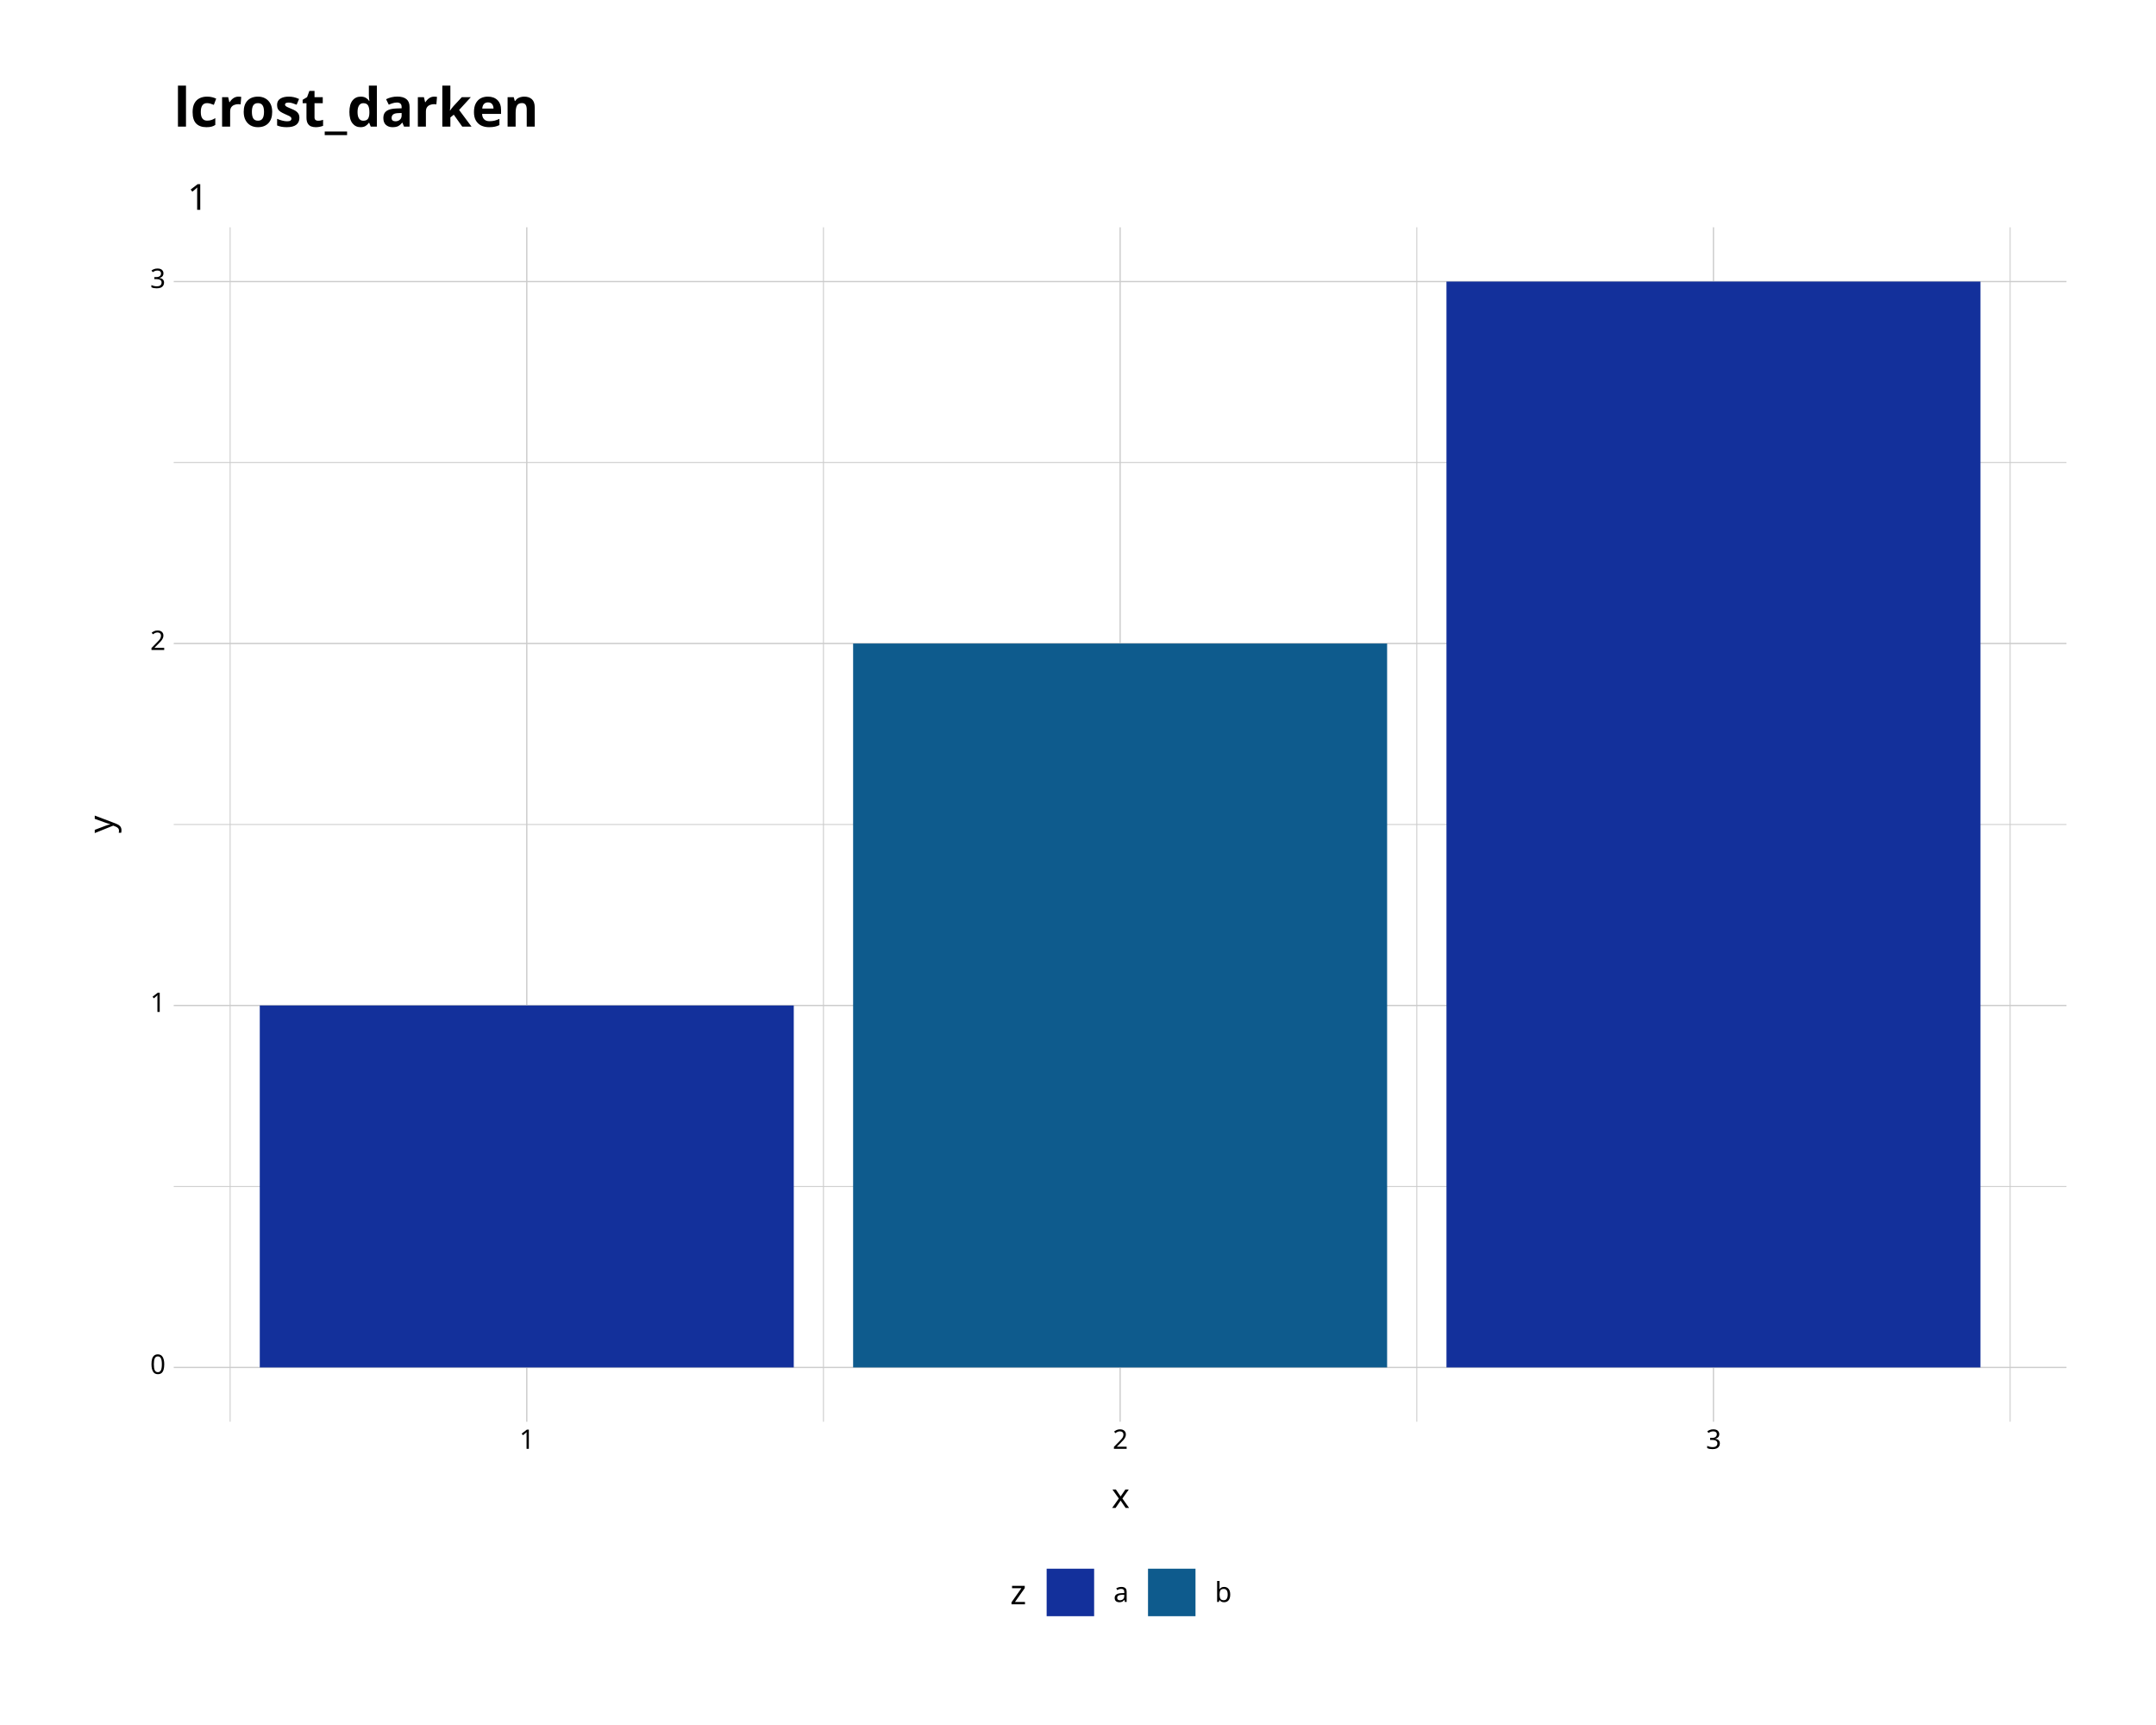
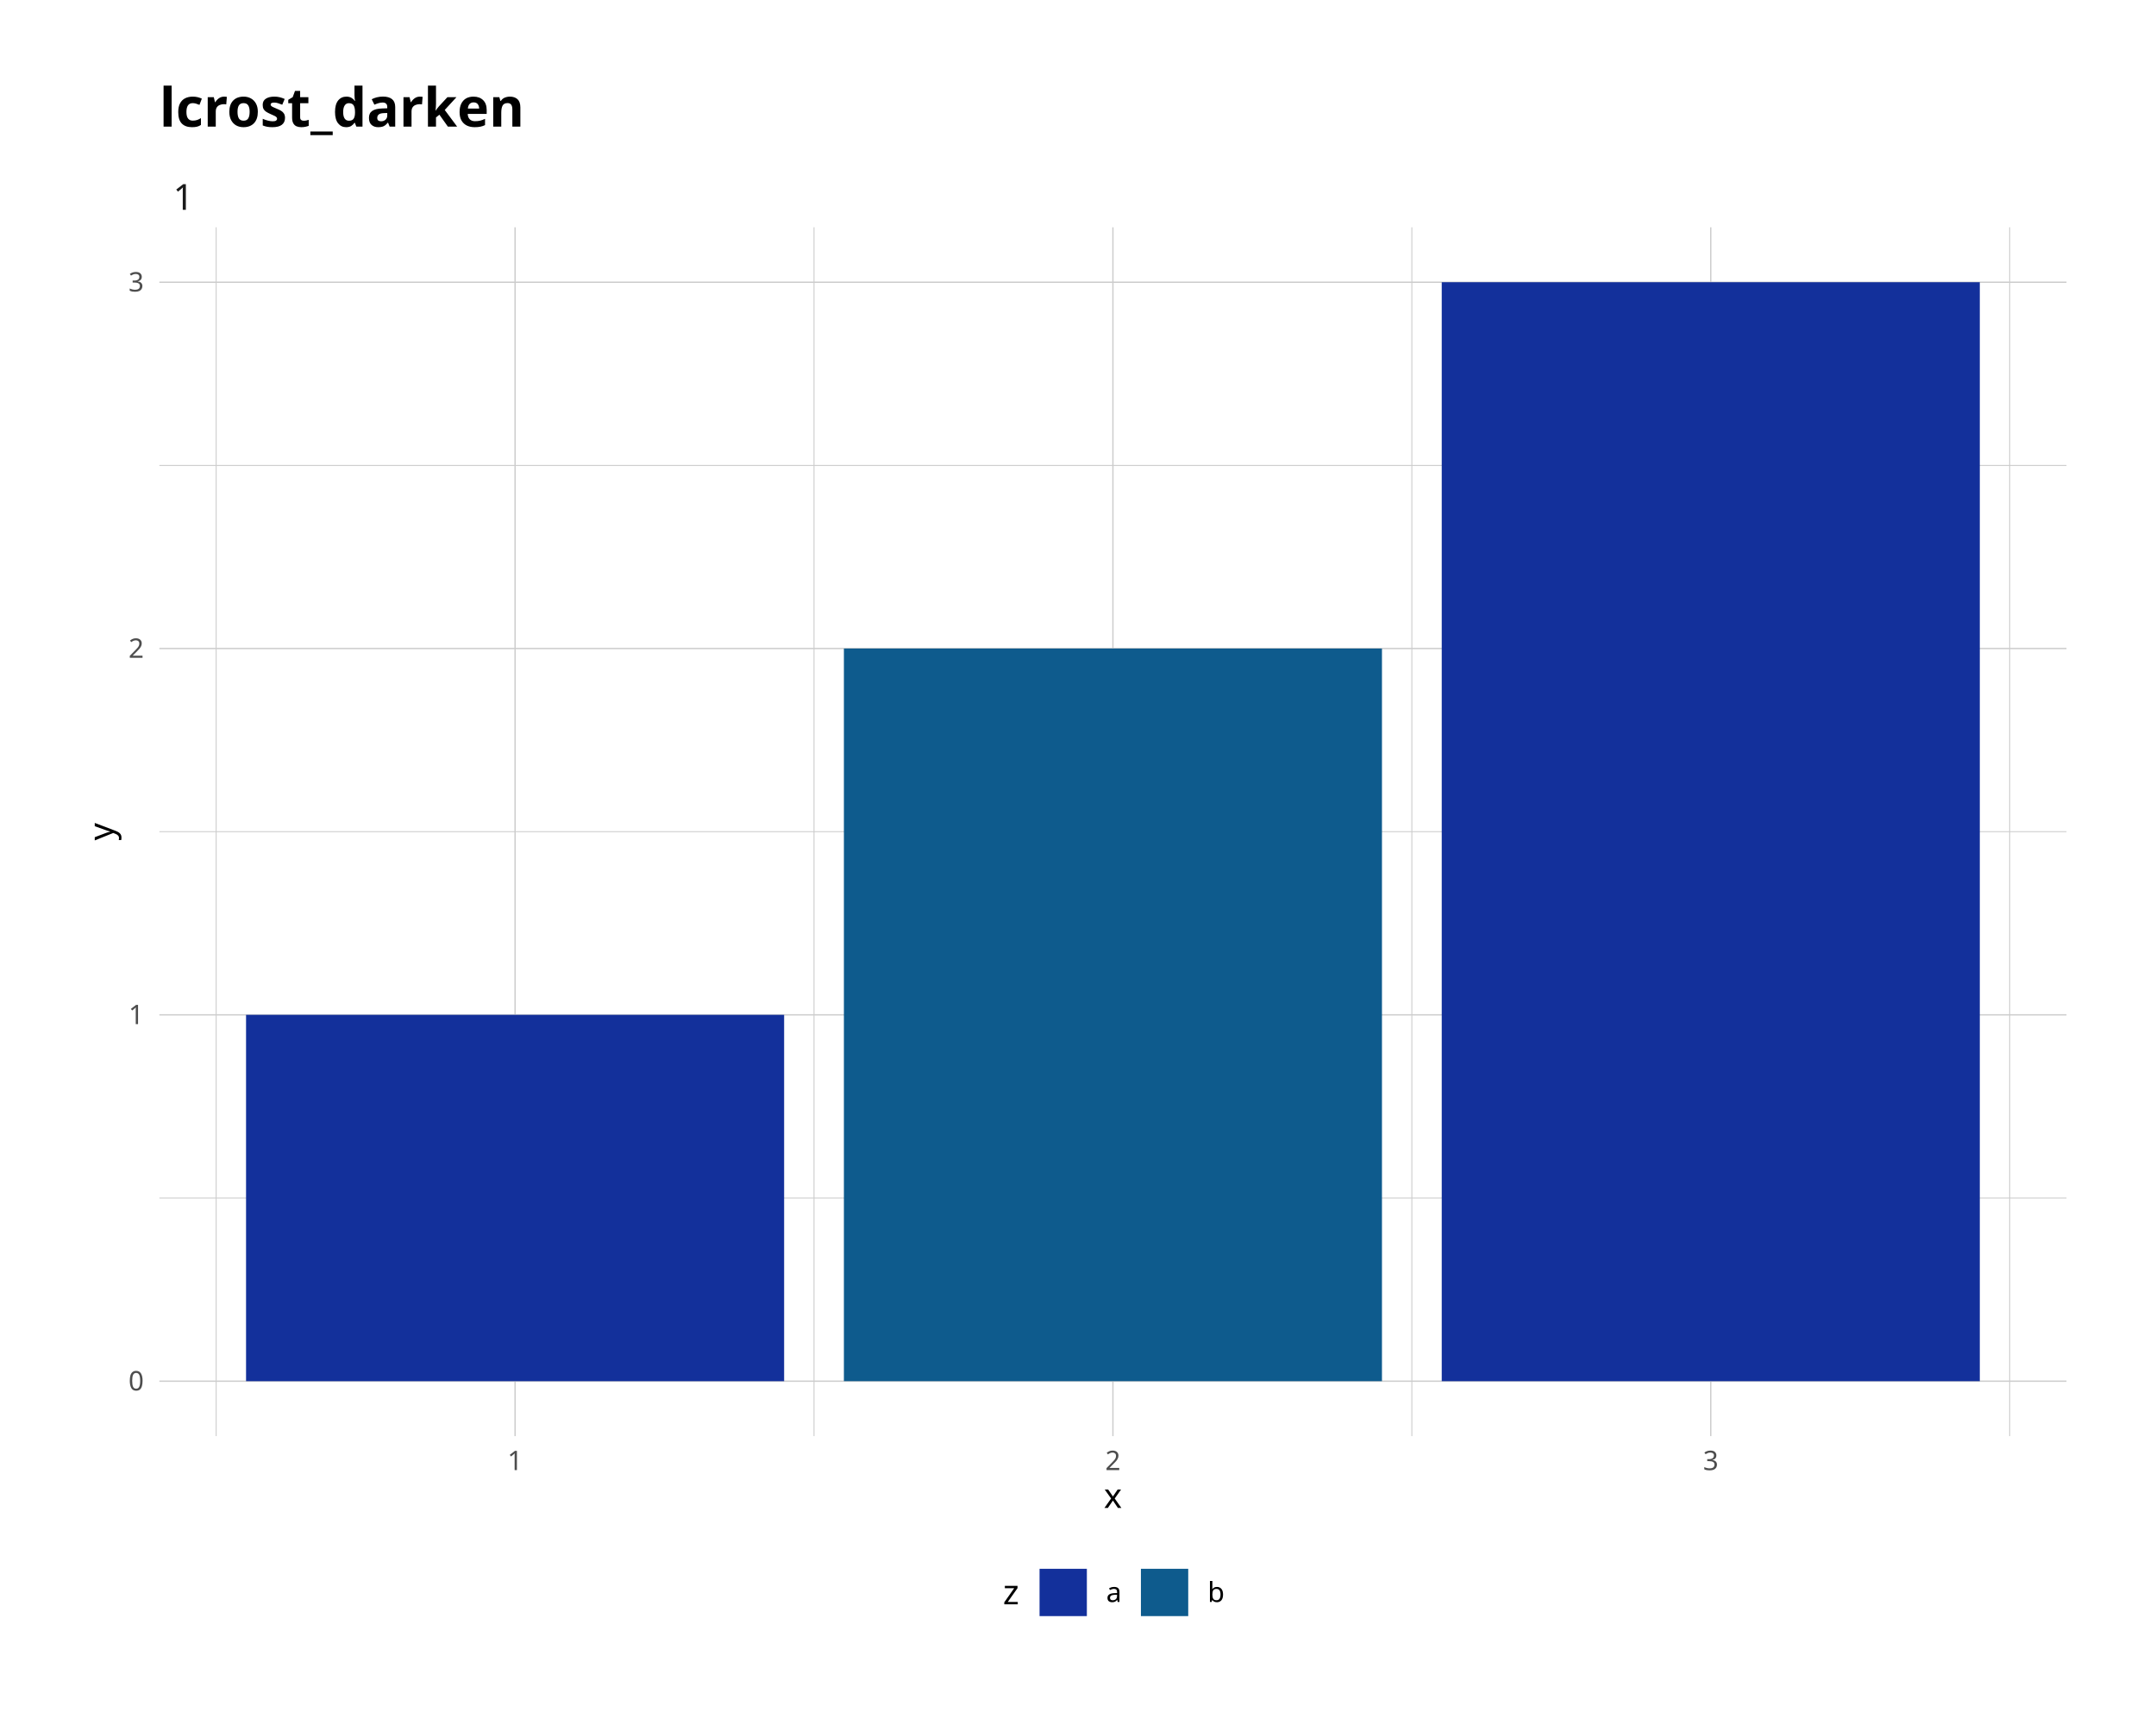
<svg xmlns="http://www.w3.org/2000/svg" class="svglite" data-engine-version="2.0" width="720.00pt" height="576.00pt" viewBox="0 0 720.00 576.00">
  <defs>
    <style type="text/css">
    .svglite line, .svglite polyline, .svglite polygon, .svglite path, .svglite rect, .svglite circle {
      fill: none;
      stroke: #000000;
      stroke-linecap: round;
      stroke-linejoin: round;
      stroke-miterlimit: 10.00;
    }
  </style>
  </defs>
  <rect width="100%" height="100%" style="stroke: none; fill: #FFFFFF;" />
  <defs>
    <clipPath id="cpMC4wMHw3MjAuMDB8MC4wMHw1NzYuMDA=">
      <rect x="0.00" y="0.00" width="720.00" height="576.00" />
    </clipPath>
  </defs>
  <g clip-path="url(#cpMC4wMHw3MjAuMDB8MC4wMHw1NzYuMDA=)">
- </g>
+     <rect x="0" y="0.00" width="720.00" height="576.00" style="stroke-width: 1.12; stroke: none; fill: #FFFFFF;" />
+   </g>
  <defs>
-     <clipPath id="cpNTguMDJ8NjkwLjExfDc1Ljg5fDQ3NC43Mw==">
-       <rect x="58.02" y="75.89" width="632.09" height="398.84" />
+     <clipPath id="cpNTMuMjJ8NjkwLjExfDc1Ljg5fDQ3OS41Mw==">
+       <rect x="53.22" y="75.89" width="636.90" height="403.64" />
    </clipPath>
  </defs>
-   <g clip-path="url(#cpNTguMDJ8NjkwLjExfDc1Ljg5fDQ3NC43Mw==)">
-     <polyline points="58.02,396.17 690.11,396.17 " style="stroke-width: 0.32; stroke: #CCCCCC; stroke-linecap: butt;" />
-     <polyline points="58.02,275.31 690.11,275.31 " style="stroke-width: 0.32; stroke: #CCCCCC; stroke-linecap: butt;" />
-     <polyline points="58.02,154.45 690.11,154.45 " style="stroke-width: 0.32; stroke: #CCCCCC; stroke-linecap: butt;" />
-     <polyline points="76.85,474.73 76.85,75.89 " style="stroke-width: 0.32; stroke: #CCCCCC; stroke-linecap: butt;" />
-     <polyline points="274.99,474.73 274.99,75.89 " style="stroke-width: 0.32; stroke: #CCCCCC; stroke-linecap: butt;" />
-     <polyline points="473.14,474.73 473.14,75.89 " style="stroke-width: 0.32; stroke: #CCCCCC; stroke-linecap: butt;" />
-     <polyline points="671.29,474.73 671.29,75.89 " style="stroke-width: 0.32; stroke: #CCCCCC; stroke-linecap: butt;" />
-     <polyline points="58.02,456.60 690.11,456.60 " style="stroke-width: 0.43; stroke: #CCCCCC; stroke-linecap: butt;" />
-     <polyline points="58.02,335.74 690.11,335.74 " style="stroke-width: 0.43; stroke: #CCCCCC; stroke-linecap: butt;" />
-     <polyline points="58.02,214.88 690.11,214.88 " style="stroke-width: 0.43; stroke: #CCCCCC; stroke-linecap: butt;" />
-     <polyline points="58.02,94.02 690.11,94.02 " style="stroke-width: 0.43; stroke: #CCCCCC; stroke-linecap: butt;" />
-     <polyline points="175.92,474.73 175.92,75.89 " style="stroke-width: 0.43; stroke: #CCCCCC; stroke-linecap: butt;" />
-     <polyline points="374.07,474.73 374.07,75.89 " style="stroke-width: 0.43; stroke: #CCCCCC; stroke-linecap: butt;" />
-     <polyline points="572.21,474.73 572.21,75.89 " style="stroke-width: 0.43; stroke: #CCCCCC; stroke-linecap: butt;" />
-     <rect x="86.75" y="335.74" width="178.33" height="120.86" style="stroke-width: 1.07; stroke: none; stroke-linecap: butt; stroke-linejoin: miter; fill: #13309B;" />
-     <rect x="284.90" y="214.88" width="178.33" height="241.72" style="stroke-width: 1.07; stroke: none; stroke-linecap: butt; stroke-linejoin: miter; fill: #0E5B8D;" />
-     <rect x="483.05" y="94.02" width="178.33" height="362.58" style="stroke-width: 1.07; stroke: none; stroke-linecap: butt; stroke-linejoin: miter; fill: #13309B;" />
+   <g clip-path="url(#cpNTMuMjJ8NjkwLjExfDc1Ljg5fDQ3OS41Mw==)">
+     <polyline points="53.22,400.03 690.11,400.03 " style="stroke-width: 0.32; stroke: #CCCCCC; stroke-linecap: butt;" />
+     <polyline points="53.22,277.71 690.11,277.71 " style="stroke-width: 0.32; stroke: #CCCCCC; stroke-linecap: butt;" />
+     <polyline points="53.22,155.40 690.11,155.40 " style="stroke-width: 0.32; stroke: #CCCCCC; stroke-linecap: butt;" />
+     <polyline points="72.18,479.53 72.18,75.89 " style="stroke-width: 0.32; stroke: #CCCCCC; stroke-linecap: butt;" />
+     <polyline points="271.84,479.53 271.84,75.89 " style="stroke-width: 0.32; stroke: #CCCCCC; stroke-linecap: butt;" />
+     <polyline points="471.49,479.53 471.49,75.89 " style="stroke-width: 0.32; stroke: #CCCCCC; stroke-linecap: butt;" />
+     <polyline points="671.14,479.53 671.14,75.89 " style="stroke-width: 0.32; stroke: #CCCCCC; stroke-linecap: butt;" />
+     <polyline points="53.22,461.19 690.11,461.19 " style="stroke-width: 0.43; stroke: #CCCCCC; stroke-linecap: butt;" />
+     <polyline points="53.22,338.87 690.11,338.87 " style="stroke-width: 0.43; stroke: #CCCCCC; stroke-linecap: butt;" />
+     <polyline points="53.22,216.55 690.11,216.55 " style="stroke-width: 0.43; stroke: #CCCCCC; stroke-linecap: butt;" />
+     <polyline points="53.22,94.24 690.11,94.24 " style="stroke-width: 0.43; stroke: #CCCCCC; stroke-linecap: butt;" />
+     <polyline points="172.01,479.53 172.01,75.89 " style="stroke-width: 0.43; stroke: #CCCCCC; stroke-linecap: butt;" />
+     <polyline points="371.66,479.53 371.66,75.89 " style="stroke-width: 0.43; stroke: #CCCCCC; stroke-linecap: butt;" />
+     <polyline points="571.32,479.53 571.32,75.89 " style="stroke-width: 0.43; stroke: #CCCCCC; stroke-linecap: butt;" />
+     <rect x="82.17" y="338.87" width="179.69" height="122.32" style="stroke-width: 1.12; stroke: none; stroke-linecap: butt; stroke-linejoin: miter; fill: #13309B;" />
+     <rect x="281.82" y="216.55" width="179.69" height="244.63" style="stroke-width: 1.12; stroke: none; stroke-linecap: butt; stroke-linejoin: miter; fill: #0E5B8D;" />
+     <rect x="481.47" y="94.24" width="179.69" height="366.95" style="stroke-width: 1.12; stroke: none; stroke-linecap: butt; stroke-linejoin: miter; fill: #13309B;" />
  </g>
  <g clip-path="url(#cpMC4wMHw3MjAuMDB8MC4wMHw1NzYuMDA=)">
</g>
  <defs>
-     <clipPath id="cpNTguMDJ8NjkwLjExfDU1Ljk3fDc1Ljg5">
-       <rect x="58.02" y="55.97" width="632.09" height="19.92" />
+     <clipPath id="cpNTMuMjJ8NjkwLjExfDU1Ljk3fDc1Ljg5">
+       <rect x="53.22" y="55.97" width="636.90" height="19.92" />
    </clipPath>
  </defs>
-   <g clip-path="url(#cpNTguMDJ8NjkwLjExfDU1Ljk3fDc1Ljg5)">
-     <text x="62.61" y="70.06" style="font-size: 12.00px; font-family: sans;" textLength="6.67px" lengthAdjust="spacingAndGlyphs">1</text>
+   <g clip-path="url(#cpNTMuMjJ8NjkwLjExfDU1Ljk3fDc1Ljg5)">
+     <text x="57.80" y="70.06" style="font-size: 12.00px; fill: #1A1A1A; font-family: sans;" textLength="6.67px" lengthAdjust="spacingAndGlyphs">1</text>
  </g>
  <g clip-path="url(#cpMC4wMHw3MjAuMDB8MC4wMHw1NzYuMDA=)">
-     <text x="173.42" y="483.79" style="font-size: 9.00px; font-family: sans;" textLength="5.01px" lengthAdjust="spacingAndGlyphs">1</text>
-     <text x="371.56" y="483.79" style="font-size: 9.00px; font-family: sans;" textLength="5.01px" lengthAdjust="spacingAndGlyphs">2</text>
-     <text x="569.71" y="483.79" style="font-size: 9.00px; font-family: sans;" textLength="5.01px" lengthAdjust="spacingAndGlyphs">3</text>
-     <text x="50.15" y="458.76" style="font-size: 9.00px; font-family: sans;" textLength="5.01px" lengthAdjust="spacingAndGlyphs">0</text>
-     <text x="50.15" y="337.90" style="font-size: 9.00px; font-family: sans;" textLength="5.01px" lengthAdjust="spacingAndGlyphs">1</text>
-     <text x="50.15" y="217.04" style="font-size: 9.00px; font-family: sans;" textLength="5.01px" lengthAdjust="spacingAndGlyphs">2</text>
-     <text x="50.15" y="96.18" style="font-size: 9.00px; font-family: sans;" textLength="5.01px" lengthAdjust="spacingAndGlyphs">3</text>
-     <text x="371.19" y="503.53" style="font-size: 11.50px; font-family: sans;" textLength="5.75px" lengthAdjust="spacingAndGlyphs">x</text>
-     <text transform="translate(37.80,278.19) rotate(-90)" style="font-size: 11.50px; font-family: sans;" textLength="5.75px" lengthAdjust="spacingAndGlyphs">y</text>
-     <text x="337.34" y="535.70" style="font-size: 11.50px; font-family: sans;" textLength="5.75px" lengthAdjust="spacingAndGlyphs">z</text>
-     <rect x="349.53" y="523.81" width="15.86" height="15.86" style="stroke-width: 1.07; stroke: none; stroke-linecap: butt; stroke-linejoin: miter; fill: #13309B;" />
-     <rect x="383.38" y="523.81" width="15.86" height="15.86" style="stroke-width: 1.07; stroke: none; stroke-linecap: butt; stroke-linejoin: miter; fill: #0E5B8D;" />
-     <text x="371.83" y="534.91" style="font-size: 9.20px; font-family: sans;" textLength="5.12px" lengthAdjust="spacingAndGlyphs">a</text>
-     <text x="405.68" y="534.91" style="font-size: 9.20px; font-family: sans;" textLength="5.12px" lengthAdjust="spacingAndGlyphs">b</text>
-     <text x="58.02" y="42.28" style="font-size: 18.00px; font-weight: bold; font-family: sans;" textLength="108.08px" lengthAdjust="spacingAndGlyphs">lcrost_darken</text>
+     <text x="172.01" y="490.88" text-anchor="middle" style="font-size: 9.00px; fill: #4D4D4D; font-family: sans;" textLength="5.01px" lengthAdjust="spacingAndGlyphs">1</text>
+     <text x="371.66" y="490.88" text-anchor="middle" style="font-size: 9.00px; fill: #4D4D4D; font-family: sans;" textLength="5.01px" lengthAdjust="spacingAndGlyphs">2</text>
+     <text x="571.32" y="490.88" text-anchor="middle" style="font-size: 9.00px; fill: #4D4D4D; font-family: sans;" textLength="5.01px" lengthAdjust="spacingAndGlyphs">3</text>
+     <text x="48.06" y="464.28" text-anchor="end" style="font-size: 9.00px; fill: #4D4D4D; font-family: sans;" textLength="5.01px" lengthAdjust="spacingAndGlyphs">0</text>
+     <text x="48.06" y="341.97" text-anchor="end" style="font-size: 9.00px; fill: #4D4D4D; font-family: sans;" textLength="5.01px" lengthAdjust="spacingAndGlyphs">1</text>
+     <text x="48.06" y="219.65" text-anchor="end" style="font-size: 9.00px; fill: #4D4D4D; font-family: sans;" textLength="5.01px" lengthAdjust="spacingAndGlyphs">2</text>
+     <text x="48.06" y="97.33" text-anchor="end" style="font-size: 9.00px; fill: #4D4D4D; font-family: sans;" textLength="5.01px" lengthAdjust="spacingAndGlyphs">3</text>
+     <text x="371.66" y="503.53" text-anchor="middle" style="font-size: 11.50px; font-family: sans;" textLength="5.75px" lengthAdjust="spacingAndGlyphs">x</text>
+     <text transform="translate(37.80,277.71) rotate(-90)" text-anchor="middle" style="font-size: 11.50px; font-family: sans;" textLength="5.75px" lengthAdjust="spacingAndGlyphs">y</text>
+     <text x="334.93" y="535.70" style="font-size: 11.50px; font-family: sans;" textLength="5.75px" lengthAdjust="spacingAndGlyphs">z</text>
+     <rect x="347.16" y="523.84" width="15.80" height="15.80" style="stroke-width: 1.12; stroke: none; stroke-linecap: butt; stroke-linejoin: miter; fill: #13309B;" />
+     <rect x="381.01" y="523.84" width="15.80" height="15.80" style="stroke-width: 1.12; stroke: none; stroke-linecap: butt; stroke-linejoin: miter; fill: #0E5B8D;" />
+     <text x="369.42" y="534.91" style="font-size: 9.20px; font-family: sans;" textLength="5.12px" lengthAdjust="spacingAndGlyphs">a</text>
+     <text x="403.28" y="534.91" style="font-size: 9.20px; font-family: sans;" textLength="5.12px" lengthAdjust="spacingAndGlyphs">b</text>
+     <text x="53.22" y="42.28" style="font-size: 18.00px; font-weight: bold; font-family: sans;" textLength="108.08px" lengthAdjust="spacingAndGlyphs">lcrost_darken</text>
  </g>
</svg>
